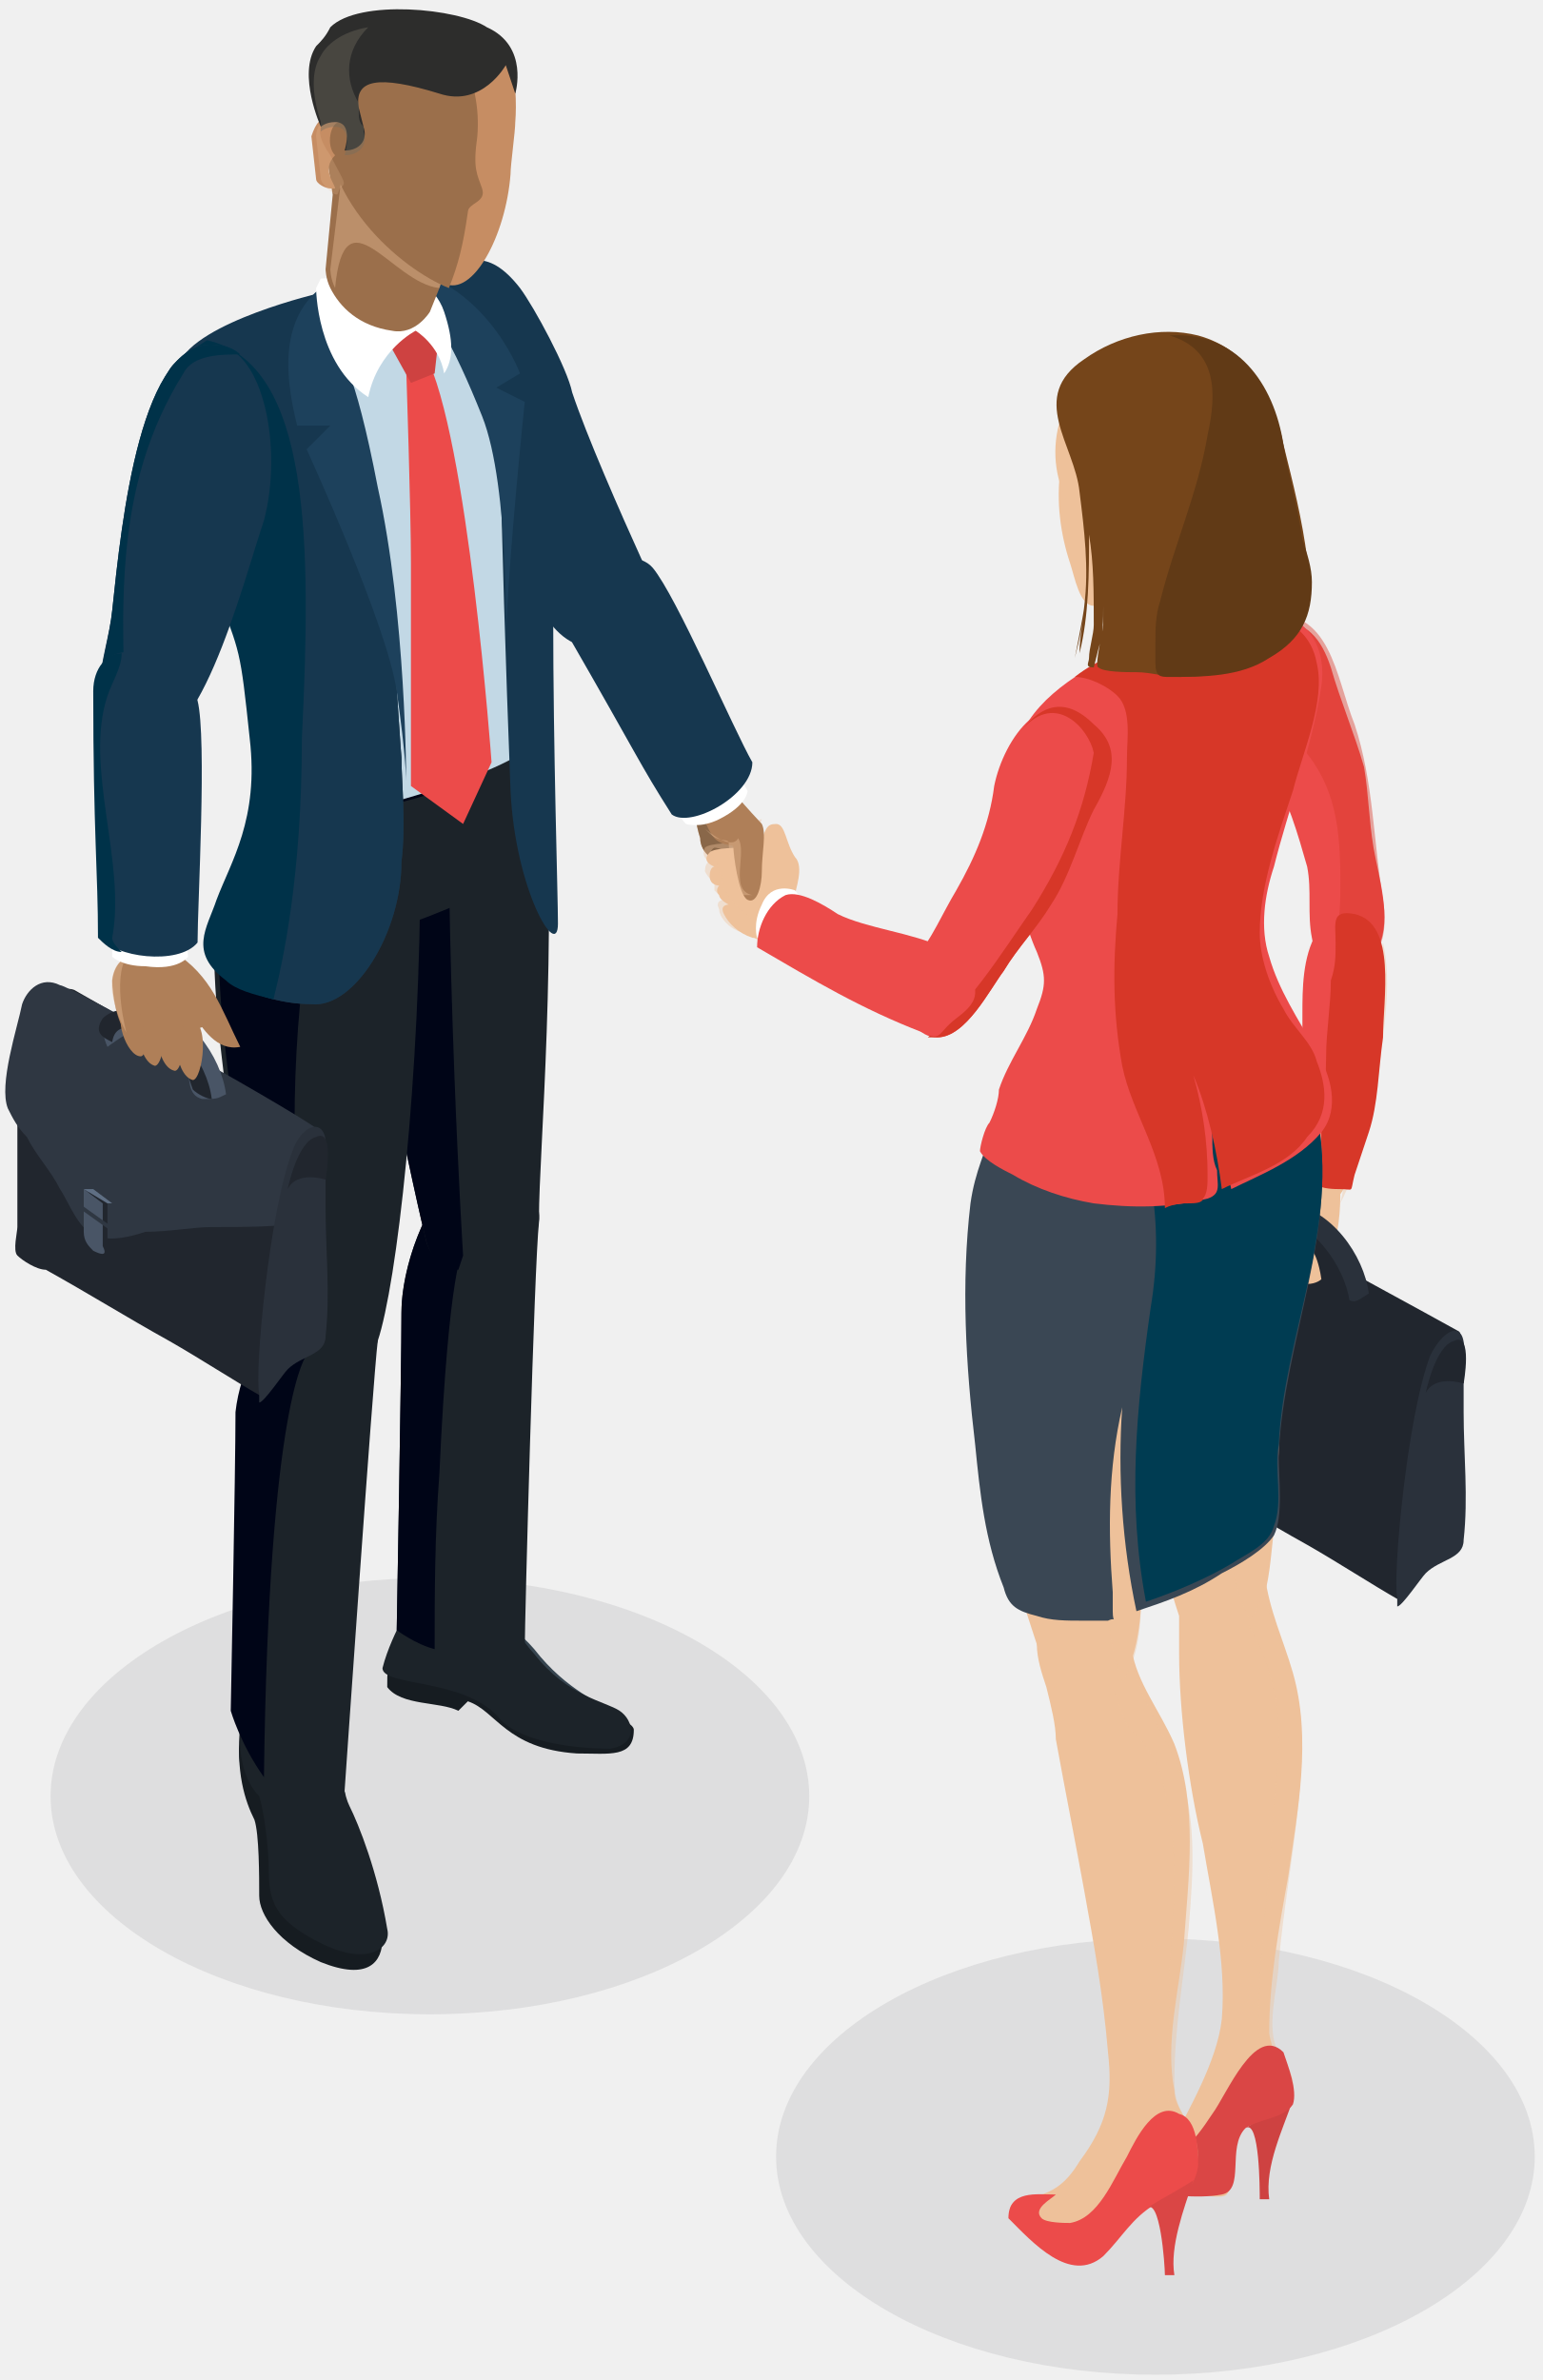
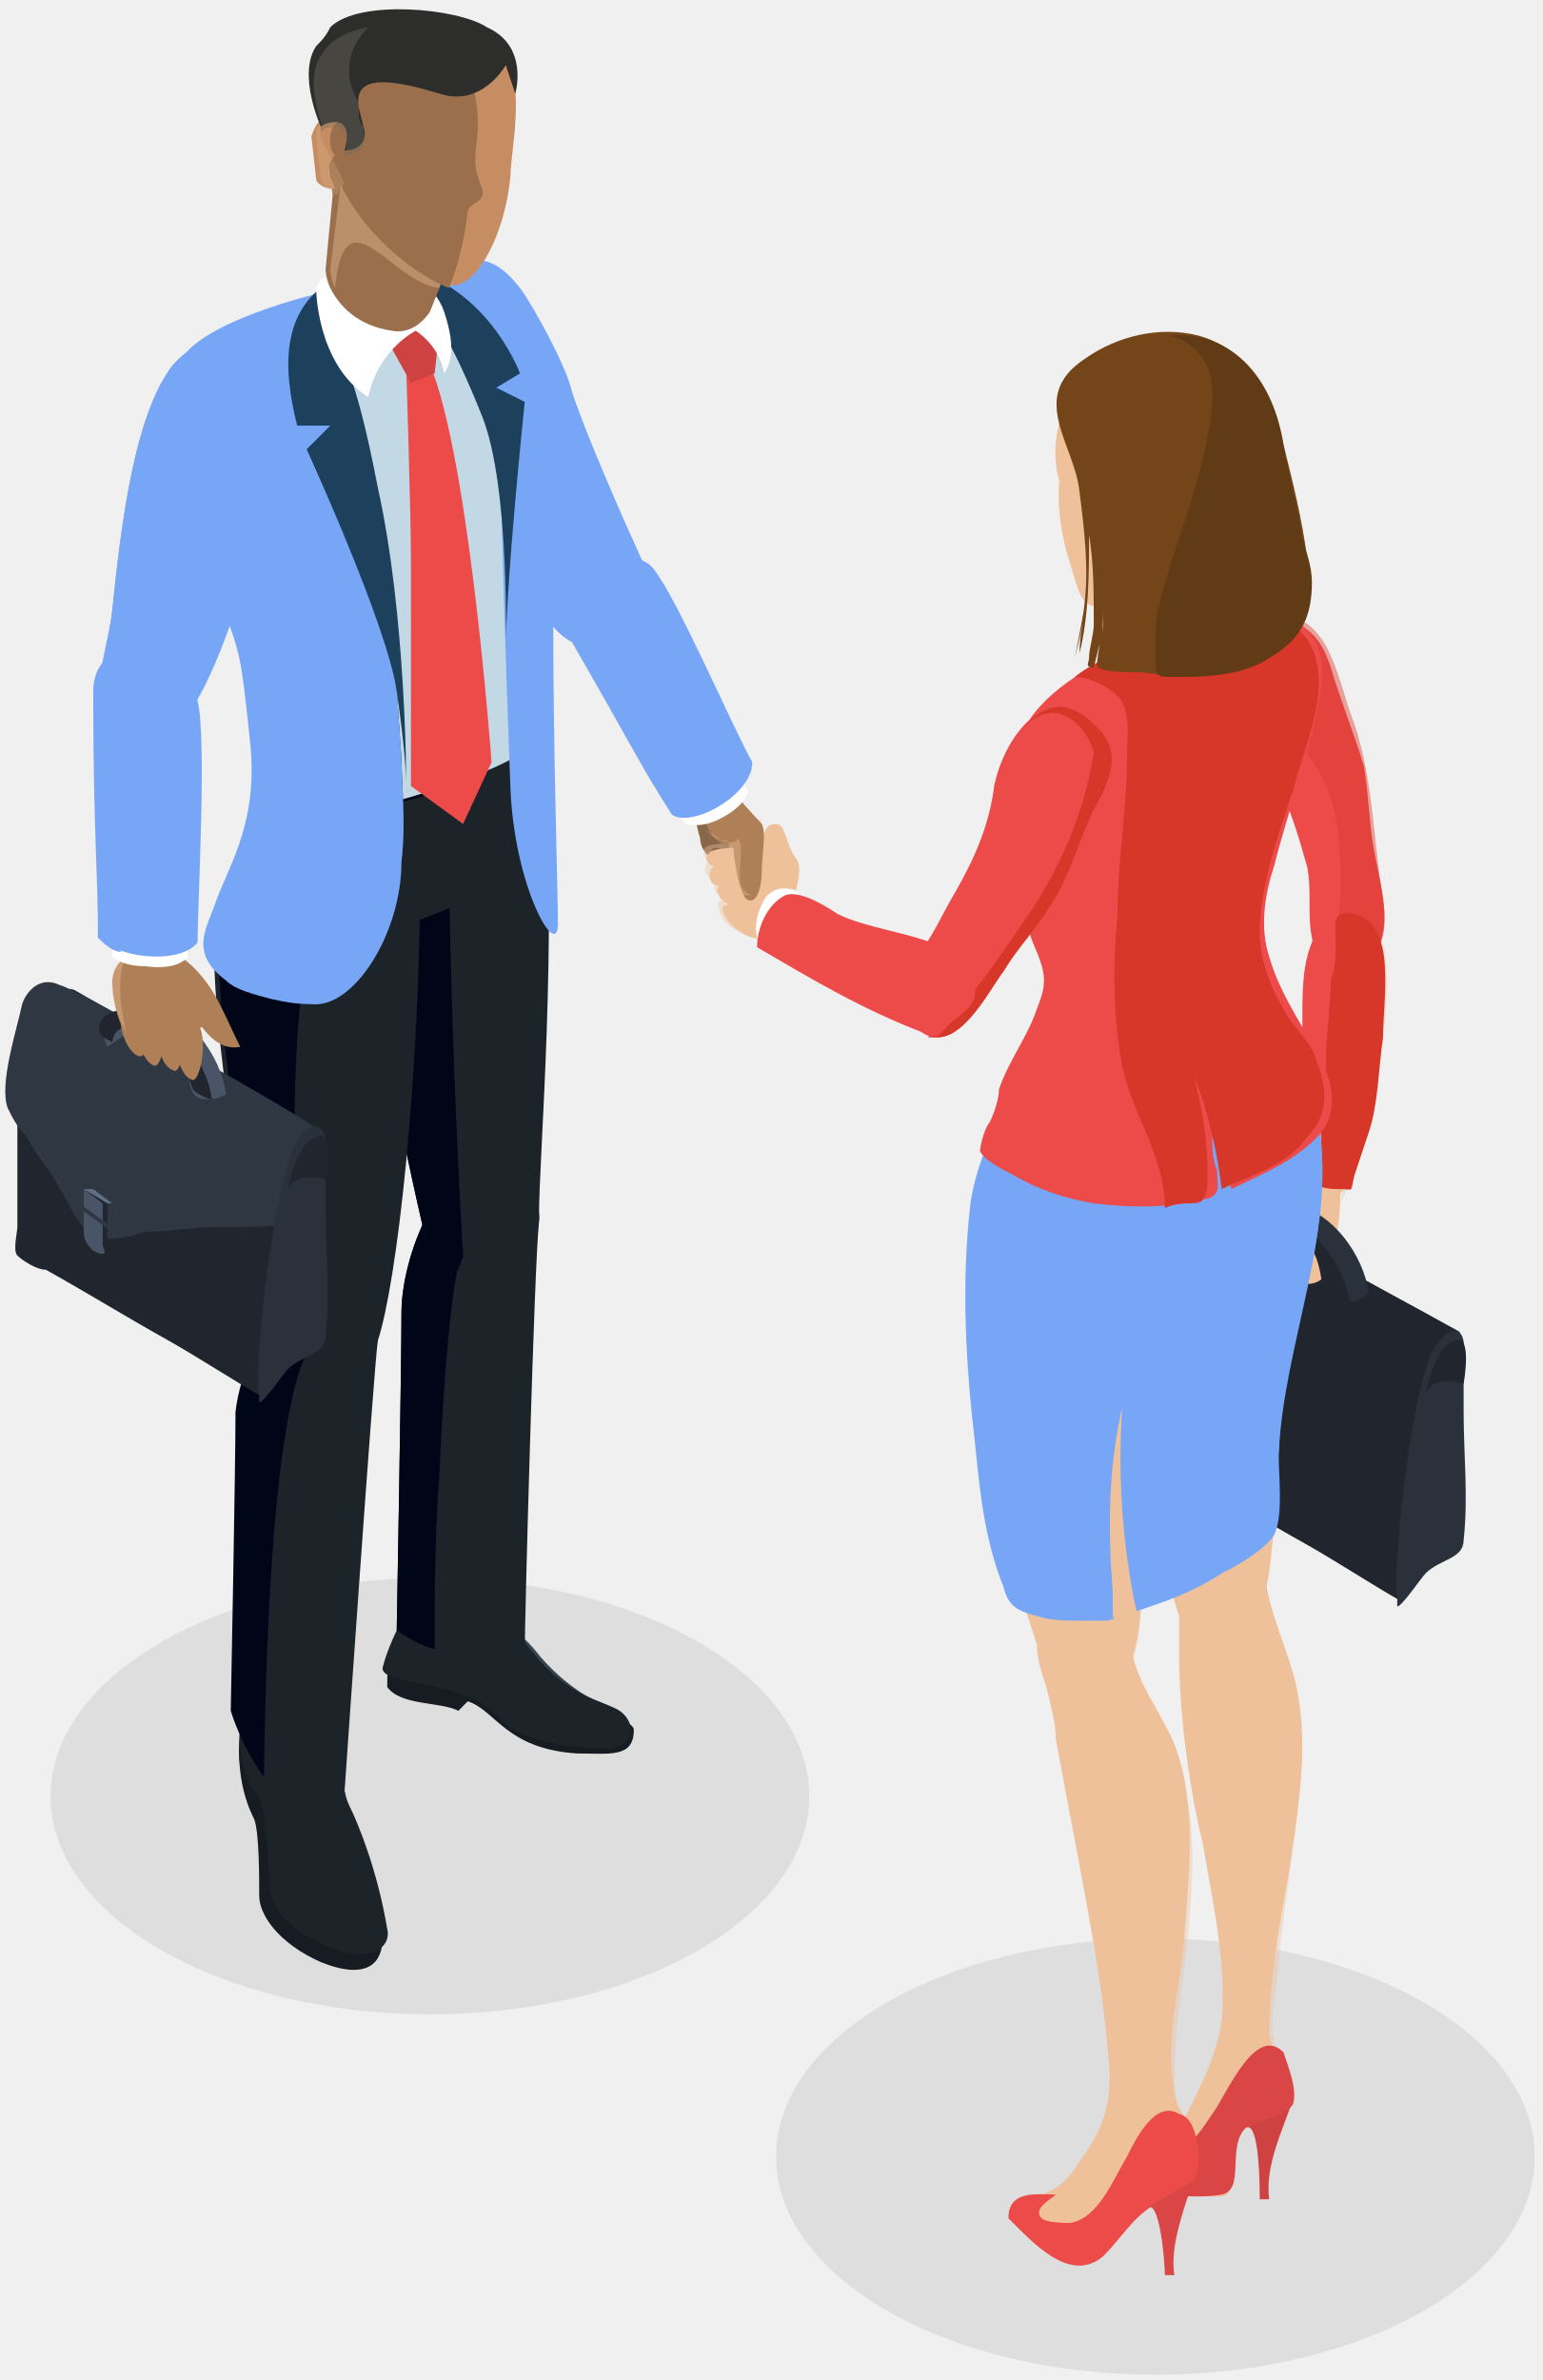
<svg xmlns="http://www.w3.org/2000/svg" width="1757" height="2710">
  <g transform="matrix(54 0 0 54 -47559.618 -28659.2)" fill="none">
    <ellipse ry="4.6" rx="8" cy="568.6" cx="889.8" opacity=".1" fill="#414046" />
    <ellipse ry="4.6" rx="8" cy="576.2" cx="905.1" opacity=".1" fill="#414046" />
    <path d="M896.5 548c.2.3.4.8-.2.9-.5.1-.8-.2-.8-.5-.1-.3-.1-.6-.2-.6-.1-.1-.8-.8-.8-1 0-.2.7-.4.9-.1.2.3 1.1 1.3 1.1 1.3z" fill="#eec19a" />
    <path d="M896.5 548c.2.3.4.8-.2.9-.5.1-.8-.2-.8-.5-.1-.3-.1-.6-.2-.6-.1-.1-.8-.8-.8-1 0-.2.7-.4.9-.1.2.3 1.1 1.3 1.1 1.3z" fill="#896749" />
    <path d="M897.8 550c-.3-.3-.3-.3-.3-.4 0-.1.2-.6 0-.8-.2-.3-.2-.7-.4-.7s-.2.1-.3.3c-.1.2-.1.3-.3.2-.2 0-.7 0-.8.1-.2.2.1.3.1.3s-.1 0-.1.2.2.2.2.2-.1.1 0 .2c0 .1.2.2.2.2s-.2 0-.1.2.3.4.6.5c.1 0 .3.1.4.3h.8v-.8z" fill="#eec19a" />
    <path d="M896.9 550.7c-.2-.1-.3-.3-.4-.3-.3 0-.6-.3-.6-.5-.1-.2.1-.2.1-.2l-.2-.2v-.2s-.1 0-.2-.2c0-.2.1-.2.1-.2s-.2-.1-.1-.3c.1-.1.6-.1.8-.1.2 0 .3 0 .3-.2s0-.3.1-.3c-.1.2.1.5-.1.6-.1 0 0 .7-.2.8-.1 0-.2-.7-.3-.7-.1 0-.3-.1-.4-.1-.2.1.1.3.1.3-.1 0 0 .3.1.3-.2.2.4.8.6.9.2.1.4.2.6.4h-.3v.2z" opacity=".39" fill="#eec19a" />
    <path d="M895.2 546.2c.5.7 1.5 1.8 1.6 1.9.1.2 0 .6 0 1 0 .3-.1.7-.3.6-.2-.1-.3-1-.3-1.1 0-.1-.2 0-.4-.2s-.5-1.2-.5-1.2l-.1-1z" fill="#af7f58" />
    <path d="M896.3 548.4c.2.3-.2 1.1.3 1.2h-.2c-.2-.1-.3-1-.3-1.1 0-.1-.2 0-.4-.2l-.1-.1c.6.5.7.2.7.2z" opacity=".39" fill="#eec19a" />
    <path d="M890.1 564.6c.7.2 1-.2 1.2.1.3.5-.7 1.1-.9.7-.2-.4-.3-.8-.3-.8z" fill="#1c2329" />
    <path d="M890.7 563.7c.4 1.4.7 1.1 1.3 1.8.7.9 1.4 1.1 1.7 1.4.3.3.4.6-.2.7-.6 0-1.7-.1-2.1-.7-.7-.9-2.1-.5-2.1-.9s.3-.9.2-1.6c-.1-1.2 1-1.3 1.2-.7z" fill="#36444f" />
    <path d="M894.1 567.2c0 .6-.5.5-1.2.5-1.5-.1-1.7-.9-2.3-1.1l-.2.2c-.4-.2-1.2-.1-1.5-.5 0-.3 0-.5.1-.6.2-.2.5-.1 1.3.2.5.2 1.9.6 2.3.7.5 0 1.5.4 1.5.6z" fill="#161c21" />
    <path d="M889.2 564.9c.1-.1.2-.6.3-.1.2.7 1 .3 1.4.1.1-.1.4-.3.5-.1.2.3.5.7.6.8.7.9 1.5 1 1.8 1.2.3.2.4.7-.2.8-.6 0-1.8-.1-2.3-.6-.7-.9-2.5-.7-2.5-1.1.1-.4.3-.8.4-1z" fill="#1c2329" />
-     <path d="M889.9 536.6c.6-.4 1.1-.7 1.8.2.3.4 1 1.7 1.1 2.2.3.9 1 2.5 1.5 3.6.4.7-.2 1.5-.7 1.7-1.2.4-1.6-1.1-2.1-1.9-.8-1.7-2.9-5-1.6-5.8z" fill="#16374f" />
+     <path d="M889.9 536.6c.6-.4 1.1-.7 1.8.2.3.4 1 1.7 1.1 2.2.3.9 1 2.5 1.5 3.6.4.7-.2 1.5-.7 1.7-1.2.4-1.6-1.1-2.1-1.9-.8-1.7-2.9-5-1.6-5.8z" fill="#77a6f7" />
    <path d="M891.1 555.4c-1.1-.2-1.9 1.8-1.9 3s-.1 6.7-.1 6.7c0 .1 1.9 1.2 2.7.4 0-.6.2-8.1.3-9 .1-.8-1-1.1-1-1.1z" fill="#1c2329" />
    <path d="M890 561.8c.2-4.4.5-4.7.5-4.7s0-.6-.1-1.6c-.7.5-1.2 2-1.2 2.9 0 1.2-.1 6.7-.1 6.7s.4.3.8.4c0-1.1 0-2.4.1-3.7z" fill="#000517" />
    <path d="M892.2 546.1c.3 4.7-.1 8.9-.1 10.3 0 1.2-2.2 1.6-2.4.4-.3-1.2-1.8-8.2-1.6-9.5.2-1.2.5-2.4 2-2.5 1.5-.1 2.1.4 2.1 1.3z" fill="#1c2329" />
    <path d="M890.2 544.8s-.1 0 0 0c-1.6.1-1.8 1.3-2.1 2.5-.2 1.2 1.3 8.3 1.6 9.5.1.5.4.7.7.7l.1-.3s-.4-6.3-.3-12.4z" fill="#000517" />
    <path d="M887.3 566.3c.1 1.1.3 1.5.5 2.7 0 0 .6 1.7.6 2.1 0 .4 0 .4-.1.5h-.3c-.3 0-1.5 0-1.7-.8-.1-.8-.1-1.8-.2-2-.2-.2-.4-1.1-.3-1.3.1-.2.2-.4.2-.5 0-.3.1-.4.1-.9-.1-.5 1.1-.8 1.2.2z" fill="#36444f" />
    <path d="M887.4 568.5c-.4 0-.8.1-1 0-.3-.4-.6-1.8-.6-1.4-.1 1 .1 1.6.3 2 .1.3.1 1.2.1 1.6 0 .4.4 1 1.3 1.4 1 .4 1.3 0 1.3-.5 0-.4-.6-1.5-.7-2-.2-.5-.4-1.2-.7-1.1z" fill="#161c21" />
    <path d="M885.8 567.5c0-.4.1-.7.2-.9.1-.2.1.1.1.3 0 .2.1.7.5 1 .1 0 .1.1.1.2 0-.3.8-.5.9-.1-.1-.4 0-.6-.1-1.1.4.4.4 1.5.6 1.9.2.4.6 1.4.8 2.6.1.4-.4.8-1.4.3-1-.5-1.1-.9-1.1-1.6 0-.4-.1-1.2-.2-1.5-.3-.3-.4-.8-.4-1.1zm3.8-18.7c0 4.7-.5 9-.9 10.2-.3 1.2-2.1 1.5-2.3.3-.2-1.2-1.6-8.5-1-9.5.6-1.1.6-2.4 2.1-2.4s2 .5 2.1 1.4z" fill="#1c2329" />
    <path d="M887.9 547.4h-.3c-1.5 0-1.5 1.3-2.1 2.4-.6 1.1.8 8.3 1 9.5.1.4.3.6.6.7.1-.6.3-.7.3-.7s-1.3-5.7.5-11.9z" fill="#000517" />
    <path d="M887.8 558.1c-1.1-.2-2 1.2-2 2.4s-.1 6.3-.1 6.3.5 1.9 2.1 2.4c.3-.3.2-.7.2-.7s.6-8.7.7-9.5c0-.8-.9-.9-.9-.9z" fill="#1c2329" />
    <path d="M887 558.2c-.7.4-1.2 1.4-1.3 2.3 0 1.2-.1 6.3-.1 6.3s.2.7.7 1.4c.1-8 .9-8.9.9-8.9s-.1-.4-.2-1.1z" fill="#000517" />
    <path d="M892.4 548.8c0 .2-.3.4-.8.5-.6.2-2.2 1-3 1.1-1.9.2-3.2-.5-3.1-.7.6-1.1.9-1.8.9-2.8l.1.1c.8 1 1.9.9 3.2.5 1-.3 2.1-.7 2.5-1.1l.1-.1c-.1.5.1 1.8.1 2.5z" fill="#1c2329" />
    <path d="M891.9 542.1s0 .2.1.4c.1.5.3 1.3.2 2.3 0 .6-.1 1.1-.2 1.6-.4.4-1.5.8-2.5 1.1-1.3.4-2.4.5-3.2-.5l.1-2.2s-1.9-3.7-1.8-4.9c.1-1.6 0-2 1.2-2.4 3.2-1.1 4.5-1.4 5.4-.4 0 0 1.1 2.4 1 3.6 0 .6-.2 1-.3 1.2.1.1 0 .2 0 .2z" fill="#c2d8e5" />
-     <path d="M888.5 536.6c1.9.1 2.8 2.7 2.8 4.2 0 .8.1 4 .2 6.6.1 2.1 1 3.6 1 2.8 0-.6-.1-3.6-.1-6.5 0-2 0-3.9-.1-4.3-.1-1.3-.1-2.9-1.7-3.1-1.3-.2-2.1.3-2.1.3z" fill="#16374f" />
+     <path d="M888.5 536.6c1.9.1 2.8 2.7 2.8 4.2 0 .8.1 4 .2 6.6.1 2.1 1 3.6 1 2.8 0-.6-.1-3.6-.1-6.5 0-2 0-3.9-.1-4.3-.1-1.3-.1-2.9-1.7-3.1-1.3-.2-2.1.3-2.1.3z" fill="#77a6f7" />
    <path d="M889.2 546.7c-.1-1.1-.3-6.8-1.5-8.8-.4-.7.5-1.2.5-1.2l-.7.2s-2.4.9-3 1.5c-.7.7.3 3.3.9 4.8.5 1.3.5 1.2.7 3.1.2 1.7-.4 2.6-.7 3.4-.2.6-.6 1.1.2 1.7.4.3 1.1.5 1.7.5.9.1 1.9-1.5 1.9-3 .1-.8 0-1.7 0-2.2z" fill="#1f303d" />
-     <path d="M889.2 546.7c-.1-1.1-.3-6.8-1.5-8.8-.4-.7.5-1.2.5-1.2l-.7.2s-2.622.604-3 1.5c-.384.912.3 3.3.9 4.8.5 1.3.5 1.2.7 3.1.2 1.7-.4 2.6-.7 3.4-.2.6-.6 1.1.2 1.7.4.3 1.1.5 1.7.5.9.1 1.9-1.5 1.9-3 .1-.8 0-1.7 0-2.2z" fill="#16374f" />
+     <path d="M889.2 546.7c-.1-1.1-.3-6.8-1.5-8.8-.4-.7.5-1.2.5-1.2l-.7.2s-2.622.604-3 1.5c-.384.912.3 3.3.9 4.8.5 1.3.5 1.2.7 3.1.2 1.7-.4 2.6-.7 3.4-.2.6-.6 1.1.2 1.7.4.3 1.1.5 1.7.5.9.1 1.9-1.5 1.9-3 .1-.8 0-1.7 0-2.2z" fill="#77a6f7" />
    <path d="M888 536.5c-1.4.6-1.3 2-1 3.2h.7l-.5.5s1.7 3.7 1.9 5.1c.2 1.4.2 1.9.2 1.9s0-3.5-.6-6.2c-.5-2.6-.8-2.8-1-3.3-.2-.6.1-.6.4-.8.1-.2-.1-.4-.1-.4zm.7-.2c2.2.1 3 2.3 3 2.3l-.5.3.6.3s-.4 3.8-.4 5.3c0 0 .1-3.5-.5-5s-1.1-2.4-1.7-2.8l-.5-.4z" fill="#1d415c" />
    <path d="M889.7 538.2c.9 1.7 1.4 8.6 1.4 8.6l-.6 1.3-1.1-.8v-4.7c0-1.1-.1-4.1-.1-4.1l.4-.3z" fill="#ec4b4a" />
    <path d="M888.9 537.9c.5-.4 1.1-.2 1.1-.2l-.1.9-.5.2-.5-.9z" fill="#ce4241" />
    <path d="M887.5 536.6l-.1.2s0 1.6 1.1 2.3c.2-1 1-1.4 1-1.4s.5.3.6.9c.2-.3.2-.7 0-1.3-.2-.6-.8-.8-.8-.8l-1.8.1z" fill="#fff" />
    <path d="M890.5 535.3l-.5 1.5-.2.5s-.3.5-.8.4c-.7-.1-1.1-.5-1.3-.9-.1-.2-.1-.4-.1-.4l.15-1.568-.145-.92.395-.812z" fill="#9b6f4b" />
    <path d="M890.5 535.3l-.5 1.5c-1-.1-2-2.1-2.2 0-.1-.2-.1-.4-.1-.4l.4-3.3 2.4 2.2z" opacity=".39" fill="#eec19a" />
    <path d="M887.6 532.9c.1-1.1 1.1-1.9 2.2-1.8.75.068 1.397.184 1.678.834.131.305.154 1.015.122 1.366 0 .2-.1.9-.1 1.1-.1 1.3-.8 2.6-1.4 2.3-.7-.2-2.7-1.8-2.5-3.8z" fill="#c68d63" />
    <path d="M887.6 532.9c.1-1 .9-1.8 1.9-1.8.8.2 1.4 1.3 1.3 2.5-.1.7 0 .8.1 1.1.1.3-.3.3-.3.5-.1.7-.2 1.1-.4 1.6-1-.4-2.8-1.9-2.6-3.9z" fill="#9b6f4b" />
    <path d="M887.7 533.2c.1 0 .2 0 .2.1-.2 0-.3.5-.1.7-.3.3 0 .6 0 .7h-.1c-.1 0-.3-.1-.3-.2l-.1-.9c.1-.3.2-.4.4-.4z" fill="#c68d63" />
    <path d="M887.7 534c.313.615.35.571.2.7l-.044.111c-.038.093-.356-.211-.356-.311l-.1-.9c0-.2.1-.3.3-.4.1 0 .1 0 .2.1h-.1c-.1-.1-.6 0-.1.7z" opacity=".2" fill="#eec19a" />
-     <path d="M885.1 537.9c-.3.2-.5.3-.7.5-.7.7.3 3.3.9 4.8.5 1.3.5 1.2.7 3.1.2 1.7-.4 2.6-.7 3.4-.2.6-.6 1.1.2 1.7.2.2.6.3 1 .4.2-.8.6-2.6.6-5.5.2-4.1.2-7.9-2-8.4z" fill="#003249" />
+     <path d="M885.1 537.9c-.3.2-.5.3-.7.5-.7.7.3 3.3.9 4.8.5 1.3.5 1.2.7 3.1.2 1.7-.4 2.6-.7 3.4-.2.6-.6 1.1.2 1.7.2.2.6.3 1 .4.2-.8.6-2.6.6-5.5.2-4.1.2-7.9-2-8.4z" fill="#77a6f7" />
    <path d="M882.3 551.6c-.5-.2-1.1 1-1.2 1.3-.1.3 0 .6 0 .8v2.9c0 .1-.1.5 0 .6.1.1.4.3.6.3.9.5 1.7 1 2.6 1.5.7.4 1.3.8 2 1.2.3-1.6.7-3.3 1-4.9 0-.2.2-.6.1-.7 0-.1-.3-.2-.4-.2-.9-.5-1.7-1-2.6-1.6l-2.1-1.2z" fill="#21262e" />
    <path d="M887.2 556.5c0-.3.1-.5.1-.8 0-.3.3-.9.2-1.1-.1-.2-5.3-3.1-5.5-3.1-.4-.2-.7.1-.8.4-.1.5-.5 1.7-.3 2.2.1.2.2.4.4.6.2.4.5.7.7 1.1.2.3.4.9.8 1 .3.1.7 0 1-.1.5 0 1-.1 1.4-.1.7 0 1.4 0 2-.1z" fill="#2f3742" />
    <path d="M886.9 555c-.5 1.3-.8 4.7-.7 5.1v.2c.1 0 .5-.6.6-.7.3-.3.8-.3.8-.7.1-.9 0-1.8 0-2.7v-1.1c.1-.9-.5-.7-.7-.1z" fill="#2a313b" />
    <path d="M885.5 553.8c-.1-.8-.8-1.8-1.7-1.9-.3 0-.6.1-.8.3-.2.2 0 .6 0 .6s.4-.3.5-.3c.3-.1.9.3 1.1.5.2.3 0 .8.4.9.3 0 .3 0 .5-.1z" fill="#495566" />
    <path d="M884.4 552.9c.2.2.3.5.4.8.1.1.3.2.4.2-.1-.8-.8-1.7-1.6-1.9-.2 0-.5 0-.7.2-.2.3 0 .4.2.5.1-.7 1.1 0 1.3.2zm-1.6 4.2c-.1-.1-.2-.3-.2-.4v-.9l.4.3v.9c.1.1-.1.2-.2.1z" fill="#21262e" />
    <path d="M882.7 557.1c-.1-.1-.2-.2-.2-.4v-.9l.4.3v.9c.1.2 0 .2-.2.1z" fill="#495566" />
    <path fill="#2f3742" d="M883.1 556.7l-.7-.5v-.1l.7.5z" />
    <path fill="#5f6f84" d="M882.5 555.8h.2l.4.3h-.1z" />
    <path d="M886.8 555.8c.2-.4.8-.2.8-.2s.2-1.1-.2-.9c-.4.1-.6 1.1-.6 1.1z" fill="#21262e" />
    <path d="M884.8 552.1c.2.3.5.8 1 .7-.4-.8-.6-1.5-1.4-2-.1 0-.2-.2-.3-.2-.2 0 0 0-.1.1-.2.2-.2.5-.1.7.1.5.5.6.9.7z" fill="#af7f58" />
    <g fill="#eec19a">
      <path d="M884.4 548.7c-.1.7-.3 1.4-.2 2.1 0 .2.3 1.1-.3 1-.3-.1-.5-.8-.6-1-.2-.7-.4-1.4-.4-2.1h1.5z" />
      <path d="M883 548.7c0 .9.2 1.8.6 2.6-.1-.6-.1-1.2-.2-1.8 0-.2 0-.6-.1-.7-.1-.1-.2-.1-.3-.1z" opacity=".39" />
    </g>
    <path d="M885.2 552.3c-.4.2-.8.2-1.1.2-.1 0-.6.1-.7 0-.2-.2-.3-.8-.3-1.1.1-.8 1-.6 1.4-.2.3.3.5.7.7 1.1z" fill="#af7f58" />
    <path d="M884.8 553.5c-.4-.1-.5-1.3-.1-1.3.5 0 .3 1.3.1 1.3z" fill="#af7f58" />
    <path d="M884.4 553.3c-.4-.1-.5-1.3-.1-1.3.5.1.3 1.4.1 1.3z" fill="#af7f58" />
    <path d="M884 553.2c-.4-.1-.5-1.3-.1-1.3.5 0 .3 1.3.1 1.3z" fill="#af7f58" />
    <path d="M883.7 553c-.3 0-.6-.9-.3-1 .4 0 .5 1 .3 1z" fill="#af7f58" />
    <path d="M883.4 552.5s-.7-1.2 0-1.6c-.3.5 0 1.6 0 1.6z" opacity=".39" fill="#eec19a" />
-     <path d="M885.3 538c1 .1 1.4 2.2 1 3.7-.5 1.5-1.4 5.1-2.7 4.7-1.3-.4-.6-1.8-.5-2.8.2-1.9.6-5.8 2.2-5.6z" fill="#16374f" />
-     <path d="M884.6 538.6c.2-.4.8-.4 1.2-.4-.1-.1-.3-.2-.5-.2-1.6-.2-2 3.7-2.2 5.6-.1 1-.7 2.3.3 2.7-.1-2.7-.3-5.3 1.2-7.7z" fill="#003249" />
+     <path d="M885.3 538c1 .1 1.4 2.2 1 3.7-.5 1.5-1.4 5.1-2.7 4.7-1.3-.4-.6-1.8-.5-2.8.2-1.9.6-5.8 2.2-5.6z" fill="#77a6f7" />
+     <path d="M884.6 538.6c.2-.4.8-.4 1.2-.4-.1-.1-.3-.2-.5-.2-1.6-.2-2 3.7-2.2 5.6-.1 1-.7 2.3.3 2.7-.1-2.7-.3-5.3 1.2-7.7z" fill="#77a6f7" />
    <path d="M883.1 550v.9s.2.2.7.2c.7.1.9-.2.9-.2l-.1-1.2-1.5.3z" fill="#fff" />
-     <path d="M882.8 545.3c0 3 .1 3.8.1 5.2.2.4 1.6.6 2 .1 0-.8.2-4.3 0-5.1-.2-.7-2.1-1.8-2.1-.2z" fill="#16374f" />
-     <path d="M883.3 544.5c-.3 0-.6.3-.6.8 0 3 .1 3.8.1 5.2.1.1.3.3.5.3-.1-.1-.2-.2-.2-.3.3-1.6-.6-3.6-.1-5.1.1-.3.3-.6.3-.9z" fill="#003249" />
+     <path d="M882.8 545.3c0 3 .1 3.8.1 5.2.2.4 1.6.6 2 .1 0-.8.2-4.3 0-5.1-.2-.7-2.1-1.8-2.1-.2z" fill="#77a6f7" />
+     <path d="M883.3 544.5c-.3 0-.6.3-.6.8 0 3 .1 3.8.1 5.2.1.1.3.3.5.3-.1-.1-.2-.2-.2-.3.3-1.6-.6-3.6-.1-5.1.1-.3.3-.6.3-.9z" fill="#77a6f7" />
    <path d="M891.6 532.7l-.2-.6s-.5.9-1.4.6c-1.3-.4-1.8-.3-1.7.3l.1.4c.1.3-.1.5-.4.5 0 0 .2-.6-.2-.6-.2 0-.3.1-.3.1s-.5-1.1-.1-1.7c.1-.1.2-.2.3-.4.6-.6 2.7-.4 3.3 0 .9.4.6 1.4.6 1.4z" fill="#2d2d2c" />
    <path d="M887.5 531.9c.1-.2.4-.5 1-.6-.5.5-.5 1.1-.2 1.6v.2c0 .1 0 .2.1.3v.1c.1.3-.1.5-.4.5 0 0 .2-.6-.2-.6-.2 0-.3.1-.3.1v-.2c-.2-.6-.2-1.1 0-1.4z" opacity=".4" fill="#706b5f" />
    <path d="M894.7 547.3c.3.6.5.8.5.8s.3.1.7-.1c.6-.3.6-.6.6-.6l-.6-1-1.2.9z" fill="#fff" />
-     <path d="M892.7 544.1c1.5 2.6 1.5 2.7 2.2 3.8.4.3 1.7-.4 1.7-1.1-.4-.7-1.6-3.5-2.1-4.1-.5-.6-2.6 0-1.8 1.4z" fill="#16374f" />
+     <path d="M892.7 544.1c1.5 2.6 1.5 2.7 2.2 3.8.4.3 1.7-.4 1.7-1.1-.4-.7-1.6-3.5-2.1-4.1-.5-.6-2.6 0-1.8 1.4z" fill="#77a6f7" />
    <g fill="#eec19a">
      <path d="M906.2 563.2c-.5 0-.8.1-.8.7 0 .3.1.6.2.9v.8c0 1.2.2 2.8.5 4 .2 1.2.5 2.5.4 3.7-.1.9-.7 1.9-1.1 2.7-.1.2-.2.4-.4.5-.1.1-.4.2-.5.3-.1.4 1.2.2 1.4.2.2 0 .6.1.7 0 .1-.1.1-.3.1-.4 0-.5 0-1 .5-1.1 1.2-.3.4-1.2.3-1.9 0-1.1.2-2.2.4-3.3.2-1.4.5-2.9.1-4.3-.2-.7-.5-1.3-.6-2.1 0-.7-.7-.7-1.2-.7z" />
      <path d="M907.7 574c-.3-.5 0-1.4 0-1.9.1-1.1.3-2.2.4-3.2.1-1 .2-2.1-.2-3.1-.2-.5-.4-1-.5-1.5-.1-.6-.1-1-.8-1 .1.6.2 1.1.4 1.6.2.3.4.7.5 1.1.3.9.2 1.8.1 2.7-.1 2.3-.6 4.5-.1 6.7.8-.4.5-1 .2-1.4z" opacity=".39" />
    </g>
    <path d="M908 575c-.2.6-.6 1.4-.5 2.1h-.2c0-.2 0-1.7-.3-1.5.3-.2.7-.4 1-.6z" fill="#ce4241" />
    <path d="M907.8 574c-.6-.6-1.2.9-1.5 1.3-.2.3-.4.6-.7.8-.1.1-.4.4-.4 0-.2.1-.5.2-.7.4-.3.2-.1.4.1.4.6.1 1.4.2 1.9.1s.1-1 .5-1.4c.3-.2.8-.2 1-.5.1-.3-.1-.8-.2-1.1z" fill="#da4645" />
    <g fill="#eec19a">
      <path d="M903.6 564.8c-.4 0-.9.1-1 .6 0 .3.1.6.2.9.1.4.2.8.2 1.1.2 1.1.4 2.1.6 3.2.2 1.1.4 2.2.5 3.4.1.9 0 1.5-.6 2.3-.3.5-.6.7-1.2.8-.5.1-.2.5.1.7 1.1.7 1.6-.8 2.6-1.1.5-.1.9-.2.9-.8 0-.4-.4-.7-.4-1.1-.2-1 .1-2.1.2-3.1.1-1.4.3-2.9-.2-4.2-.3-.7-.8-1.3-.9-2-.1-.3 0-.6-.3-.8-.2.1-.4.1-.7.1z" />
      <path d="M905.3 568.5c.3 1.2.2 2.5.1 3.7 0 1.5-.1 3.1.1 4.6.6-.2.6-.8.3-1.3-.2-.3-.3-.5-.3-.9 0-1.1.2-2.2.3-3.2.1-1.2.2-2.5-.3-3.6-.3-.6-.6-1.1-.8-1.7-.2-.5-.1-1.2-.7-1.2 0 .7.2 1.5.5 2.2.4.4.7.8.8 1.4z" opacity=".39" />
    </g>
    <path d="M902 577.5c.5.5 1.3 1.4 2 .8.4-.4.6-.8 1.1-1.1.5-.2.8-.2.9-.8 0-.3 0-1-.4-1.1-.5-.3-.9.5-1.1.9-.3.5-.6 1.3-1.2 1.4-.1 0-.5 0-.6-.1-.2-.2.2-.4.3-.5-.4 0-1-.1-1 .5z" fill="#ec4b4a" />
    <path d="M905.9 576.7c-.2.6-.5 1.4-.4 2h-.2c0-.2-.1-1.7-.4-1.4.3-.2.7-.4 1-.6z" fill="#da4645" />
    <g fill="#eec19a">
      <path d="M901.4 556.2c-.3 2.5 0 5.1.7 7.6.2.7.4 1.3.6 1.9.1.5.4 1 1.1.9.8-.1 1-1.5 1-2.2 0-1.2-.1-2.3.1-3.5.1-1 .5-2 .7-3 .1-.7-.1-1.2-.6-1.7-.5-.6-1.2-1.3-2-1.5-1.1-.1-1.5.7-1.6 1.5z" />
      <path d="M904.8 561.5c0-.8.2-1.5.4-2.3.1-.5.4-1 .4-1.6 0-1.2-1.5-2.4-2.5-2.8.6 2.2.9 4.5 1 6.9 0 1.5-.2 3.1.3 4.5.4-.6.4-1.4.4-2-.1-.8-.1-1.8 0-2.7z" opacity=".39" />
      <path d="M906.2 556.2c0 1.1-.5 2.4-1.5 2.8-1 .5-2.1 0-2.7-.9-1-1.6-.6-5.6 2.1-4.9 1.3.4 2.1 1.7 2.1 3z" />
      <path d="M906.2 556.2c0 1.1-.5 2.4-1.5 2.8-1 .5-2.1 0-2.7-.9-1-1.6-.6-5.6 2.1-4.9 1.3.4 2.1 1.7 2.1 3z" opacity=".39" />
      <path d="M905.8 556.1c0 1.1-.4 2.2-1.4 2.8-.4.2-.9.5-1.3.4-.5-.1-.9-.6-1.1-1-.8-1.5-.7-5.6 2-5 1.2.2 1.7 1.6 1.8 2.8z" />
    </g>
    <path d="M907.6 543.8c-.6 0-1.1.3-1.1 1-.1.8.6 1.5 1 2.1.4.7.6 1.4.8 2.1.1.5 0 1 .1 1.5.1.7 1.2.8 1.4.2.3-.6 0-1.5-.1-2.1-.1-.6-.1-1.1-.2-1.7-.2-.7-.5-1.4-.7-2.1-.2-.6-.5-1-1.2-1z" fill="#ec4b4a" />
    <path d="M909.9 549.7c-.2-1.2-.2-2.5-.6-3.7-.4-1-.5-2.5-1.9-2.3-.6.1-1 .6-.8 1.2.1.4.5.6.8.9.3.2.5.5.8.7.7.8.8 1.7.8 2.8 0 .4 0 .8-.1 1.2 0 .3.1.4.4.4.6.2.7-.6.6-1.2z" opacity=".42" fill="#d73728" />
    <g fill="#eec19a">
      <path d="M908.4 554.4c0 .5-.2 1-.3 1.5 0 .2 0 .7.4.6.2 0 .4-.4.5-.6l.6-1.5h-1.2z" />
      <path d="M909.9 550.6c.2.9 0 1.9-.1 2.8-.1.9-.4 1.9-.8 2.7.3-1.4.6-2.9.8-4.3-.1-.4.1-1.1.1-1.2z" opacity=".39" />
      <path d="M908.8 557.3c-.4 0-.8-.4-.9-.8-.1-.4.1-1.1.5-1.3.2-.1.6-.1.7.1.1.2 0 .5-.1.6 0 .6-.1 1-.2 1.4z" />
      <path d="M907.9 558.8c-.3-.2.5-1.9.8-1.8.4.3-.8 1.9-.8 1.8z" />
      <path d="M908 558.4c0 .1-.1.5 0 .4-.2.2 0-.6 0-.6.1-.3.4-.7.5-1-.1.4-.4.8-.5 1.2z" opacity=".39" />
      <path d="M907.5 558.8c-.2-.2.2-.9.3-1.1.1-.2.4-1.1.7-.8.3.4-1 2-1 1.9z" />
      <path d="M907.5 558.8v-.2c0-.2.1-.4.2-.6.1-.2.4-1.1.7-1.1-.3.7-.9 1.2-.9 1.9z" opacity=".39" />
      <path d="M907.1 558.1c-.2-.3 1.1-1.7 1.3-1.4.4.4-1.3 1.4-1.3 1.4z" />
      <path d="M907.1 558.1c0-.3.3-.5.5-.7.1-.2.5-.7.7-.7-.4.4-.9.8-1.2 1.4z" opacity=".39" />
      <path d="M907.1 557.4c-.1-.3 1.1-1.1 1.2-.8.2.3-1.2.8-1.2.8z" />
      <path d="M907.2 557.4c-.2 0 .3-.5.3-.5.2-.2.4-.3.6-.4 0 .2-1.1.8-.9.9z" opacity=".39" />
      <path d="M908 556.6s-.1-1.3.5-1.3c-.4.2-.5 1.3-.5 1.3z" opacity=".39" />
    </g>
    <path d="M909.2 555.7c.1-.8.4-1.5.5-2.2.1-.7.2-1.3.2-2 0-.4 0-1.1-.4-1.4-.4-.2-.8-.1-1 .3-.3.5-.3 1.2-.3 1.7v3c0 .2-.1.4 0 .5.2.1.8 0 1 .1z" fill="#ec4b4a" />
    <path d="M909.3 550c-.5-.1-.4.2-.4.6 0 .3 0 .5-.1.8 0 .5-.1 1.1-.1 1.6 0 .6-.1 1.2-.1 1.8 0 .2-.1.8-.1.9.1.1.4.1.5.1.3 0 .2.1.3-.3l.3-.9c.2-.6.2-1.3.3-2 0-.8.3-2.4-.6-2.6z" fill="#d73728" />
    <path d="M906.3 555.9c-.5-.2-1.1 1-1.2 1.3-.1.3 0 .6 0 .8v2.9c0 .1-.1.5 0 .6.1.1.4.3.6.3.9.5 1.7 1 2.6 1.5.7.4 1.3.8 2 1.2.3-1.6.7-3.3 1-4.9 0-.2.2-.6.1-.7 0-.1.2 0 .1-.1-.9-.5-2.2-1.2-3.1-1.7l-2.1-1.2z" fill="#21262e" />
    <path d="M910.9 559.3c-.5 1.3-.8 4.7-.7 5.1v.2c.1 0 .5-.6.6-.7.3-.3.8-.3.8-.7.1-.9 0-1.8 0-2.7v-1.1c.1-.9-.4-.7-.7-.1zm-1.3-1.3c-.1-.8-.8-1.8-1.7-1.9-.3 0-.6.1-.8.3-.2.2 0 .6 0 .6s.4-.3.5-.3c.3-.1.9.3 1.1.5.2.3 0 .8.4.9.2.1.2.1.5-.1z" fill="#2a313b" />
    <path d="M908.4 557.2c.2.2.3.5.4.8.1.1.3.2.4.2-.1-.8-.8-1.7-1.6-1.9-.2 0-.5 0-.7.2-.2.3 0 .4.2.5.1-.7 1.1 0 1.3.2zm2.4 2.9c.2-.4.8-.2.8-.2s.2-1.1-.2-.9c-.4.1-.6 1.1-.6 1.1z" fill="#21262e" />
    <path d="M908.2 557c.3-.1.4.7.4.7s-.1.1-.3.1c-.1-.1-.1-.8-.1-.8z" fill="#eec19a" />
    <path d="M907.9 556.9c.3-.1.4.7.4.7s-.1.1-.3.1c-.1-.1-.1-.8-.1-.8z" fill="#eec19a" />
    <g fill="#eec19a">
      <path d="M904.2 554.3c-.4 2.7-.1 5.4.7 7.9.2.7.5 1.3.7 2 .2.5.4 1 1 1 .9 0 .9-1.5 1-2.2.1-1.1.1-2.3.2-3.4s.5-2.2.7-3.3c.1-.7-.1-1.3-.5-1.9-.5-.7-1.3-1.3-2.1-1.6-1.1-.2-1.6.6-1.7 1.5z" />
      <path d="M907.7 560c.1-.8.2-1.6.4-2.4.1-.5.3-1.1.3-1.6.1-1.3-1.2-2.4-2.2-2.9.4 2.4.6 4.7.5 7.1-.1 1.5-.3 3.3.4 4.7.4-.6.4-1.5.4-2.2.1-.9.1-1.8.2-2.7z" opacity=".39" />
      <path d="M908.6 555c0 1.1-.5 2.4-1.6 2.9-1 .5-2.1 0-2.6-.9-.6-1.1-.7-2.5-.1-3.6.4-.9 1.4-1.8 2.5-1.5 1.2.4 1.8 1.9 1.8 3.1z" />
      <path d="M908.6 555c0 1.1-.5 2.4-1.6 2.9-1 .5-2.1 0-2.6-.9-.6-1.1-.7-2.5-.1-3.6.4-.9 1.4-1.8 2.5-1.5 1.2.4 1.8 1.9 1.8 3.1z" opacity=".39" />
      <path d="M908.3 555c0 1.1-.5 2.4-1.6 2.9-1 .5-2.1 0-2.6-.9-.6-1.1-.7-2.5-.1-3.6.4-.9 1.4-1.8 2.5-1.5 1.2.4 1.8 1.9 1.8 3.1z" />
    </g>
-     <path d="M908.5 554.2c-.2-1-.6-2.1-1.2-3 .2.5-.3.9-.6 1.2-.5.3-1.2.5-1.8.7-.6.2-1.2.6-1.9.4-.4-.1-.704.574-.504.074-.3.3-.677.352-.777.752-.2.7-.419 1.074-.519 1.774-.2 1.7-.1 3.4.1 5.1.1 1 .2 2 .6 3 .1.4.3.5.7.6.3.1.6.1 1 .1h.5c.2-.1.1.1.1-.2v-.4c-.1-1.3-.1-2.6.2-3.9-.1 1.4 0 2.9.3 4.3.6-.2 1.2-.4 1.8-.8.4-.2.9-.5 1.1-.8.2-.4.1-1.2.1-1.7.1-2.4 1.3-4.8.8-7.2z" fill="#3a4754" />
-     <path d="M908.5 554.2c-.2-1-.6-2.1-1.2-3 .3.6-.5 1.1-1 1.3-.7.3-1.4.5-2.1.8.8 1.6 1.1 3.2.8 5-.3 2.1-.5 4.1-.1 6.2.6-.2 1.3-.5 1.8-.8.3-.2.8-.4.9-.8.2-.5 0-1.2.1-1.7.1-2.3 1.3-4.6.8-7z" fill="#003c52" />
+     <path d="M908.5 554.2c-.2-1-.6-2.1-1.2-3 .2.5-.3.9-.6 1.2-.5.3-1.2.5-1.8.7-.6.2-1.2.6-1.9.4-.4-.1-.704.574-.504.074-.3.3-.677.352-.777.752-.2.7-.419 1.074-.519 1.774-.2 1.7-.1 3.4.1 5.1.1 1 .2 2 .6 3 .1.4.3.5.7.6.3.1.6.1 1 .1h.5c.2-.1.1.1.1-.2v-.4c-.1-1.3-.1-2.6.2-3.9-.1 1.4 0 2.9.3 4.3.6-.2 1.2-.4 1.8-.8.4-.2.9-.5 1.1-.8.2-.4.1-1.2.1-1.7.1-2.4 1.3-4.8.8-7.2z" fill="#77a6f7" />
+     <path d="M908.5 554.2c-.2-1-.6-2.1-1.2-3 .3.6-.5 1.1-1 1.3-.7.3-1.4.5-2.1.8.8 1.6 1.1 3.2.8 5-.3 2.1-.5 4.1-.1 6.2.6-.2 1.3-.5 1.8-.8.3-.2.8-.4.9-.8.2-.5 0-1.2.1-1.7.1-2.3 1.3-4.6.8-7z" fill="#77a6f7" />
    <path d="M906.7 555.8c-.2-.8-.3-1.6-.6-2.4.1.4.2.9.2 1.3 0 .2 0 .5.1.7 0 .3.1.5-.2.6-.8.2-1.6.2-2.4.1-.6-.1-1.2-.3-1.7-.6-.2-.1-.6-.3-.7-.5 0-.1.1-.5.2-.6.1-.2.2-.5.2-.7.2-.6.6-1.1.8-1.7.2-.5.2-.7 0-1.2-.5-1.1-.5-2.5-.5-3.8 0-1.1.9-1.8 1.8-2.3.7-.4 1.5-.9 2.3-1.1 1.2-.3 2.6.1 2.4 1.6-.2 1.3-.7 2.6-1 3.8-.2.6-.3 1.3-.1 1.9.2.7.6 1.3 1 2 .3.5.5 1.2.1 1.7-.5.6-1.3.9-1.9 1.2z" fill="#ec4b4a" />
    <path d="M908.5 553.1c-.1-.4-.5-.7-.7-1.1-.3-.5-.5-1.1-.5-1.6 0-1 .4-2.1.7-3 .2-.8.7-1.9.5-2.7-.2-1.1-1.5-1.2-2.4-1-.5.1-.8.3-1.2.5-.5.3-1 .4-1.5.8.3 0 .7.2.9.4.3.3.2.9.2 1.3 0 1.1-.2 2.2-.2 3.3-.1 1.1-.1 2.1.1 3.2.2 1 .9 1.9.9 3 .2-.1.4-.1.5-.1.1 0 .3 0 .3-.1.1-.1.1-.3.1-.5 0-.7-.1-1.4-.3-2.1.3.7.5 1.6.6 2.4.6-.3 1.4-.5 1.8-1.1.5-.5.4-1.1.2-1.6z" fill="#d73728" />
    <g fill="#eec19a">
      <path d="M904 542.5c.1.6.2 1.1.3 1.7 0 .2 0 .3.3.4.3.1.6.1.9.1.3 0 .7-.1.9-.3.2-.2.2-.6.2-.9v-2c-.9.4-1.7.7-2.6 1z" />
      <path d="M906.5 541.5c-.7.3-1.5.6-2.2.9 0 0-.2.1-.3.1v.2c0 .1 0 .3.1.4.1.2 0 .1.2.2.4 0 .8-.2 1 .3.2.4-.1.8-.4 1.1.4 0 .9 0 1.3-.2s.4-.6.4-1c0-.6 0-1.3-.1-2z" opacity=".39" />
    </g>
    <g transform="translate(902 537)" fill="#eec19a">
      <path d="M1.1 3.6c-.1.7 0 1.4.2 2 .1.3.2.9.5.9s.8-.3 1.1-.5c.4-.3.8-.6 1.1-.9.5-.6-.7-.9-1.1-1-.6-.2-1.2-.4-1.8-.5z" />
      <circle transform="rotate(-80.938 3.29 3.257)" r="2.3" cy="3.257" cx="3.29" />
    </g>
    <path d="M907.8 540.1c-.2-1-.7-2-1.8-2.3-.8-.2-1.7 0-2.4.5-1.2.8-.2 1.8-.1 2.8.1.8.2 1.6.1 2.4 0 .1-.2 1.1-.2 1.1.1-.4.2-.8.2-1.2 0 .4-.1.7-.1 1.1.2-.8.2-1.7.2-2.5.1.6.1 1.2.1 1.9 0 .2-.1.5-.1.7 0 .1-.1.2.1.2l.1-.4c.1-.3.1-.6.1-.9v.4c0 .1-.2.9-.1.9.1.1.6.1.8.1.3 0 .6.1.9.1.9 0 2.1-.2 2.6-1.1.2-.4.2-1 .1-1.4-.1-.8-.3-1.6-.5-2.4z" fill="#75451a" />
    <path d="M907.8 540.1c-.2-1.3-1-2.4-2.4-2.3 1 .3 1 1.2.8 2.1-.2 1.2-.7 2.3-1 3.5-.1.3-.1.6-.1.9v.4c0 .3.1.3.3.3.7 0 1.5 0 2.1-.4.7-.4.9-.9.9-1.6 0-.3-.1-.6-.2-.9-.1-.7-.3-1.4-.4-2z" fill="#613a16" />
    <path d="M897.8 549.9l-.3-.4s-.5-.2-.7.3c-.2.4-.1.7-.1.7l.9.6.2-1.2z" fill="#fff" />
    <path d="M903.8 546c-1-1-1.9.3-2.1 1.3-.1.8-.4 1.5-.8 2.2-.3.5-.5 1-.9 1.5-.2.3-.3.5-.2.9.1.3.3.7.7.7.6 0 1.1-1 1.4-1.4.3-.5.7-.9 1-1.4.4-.6.6-1.4.9-2 .4-.7.6-1.3 0-1.8z" fill="#ec4b4a" />
    <path d="M903.8 546c-.6-.6-1.1-.4-1.5.1.7-.8 1.4 0 1.5.5-.2 1.2-.6 2.2-1.3 3.3-.7 1-1.3 2-2.2 2.7h.2c.6 0 1.1-1 1.4-1.4.3-.5.7-.9 1-1.4.4-.6.6-1.4.9-2 .4-.7.6-1.3 0-1.8z" fill="#d73728" />
    <path d="M896.7 550.7c1.2.7 2.2 1.3 3.5 1.8.4.2.3 0 .7-.3.4-.3.5-.5.3-.9-.4-.5-.1-.4-.6-.6-.6-.3-1.6-.4-2.2-.7-.3-.2-.8-.5-1.1-.4-.4.2-.6.7-.6 1.1z" fill="#ec4b4a" />
  </g>
</svg>
